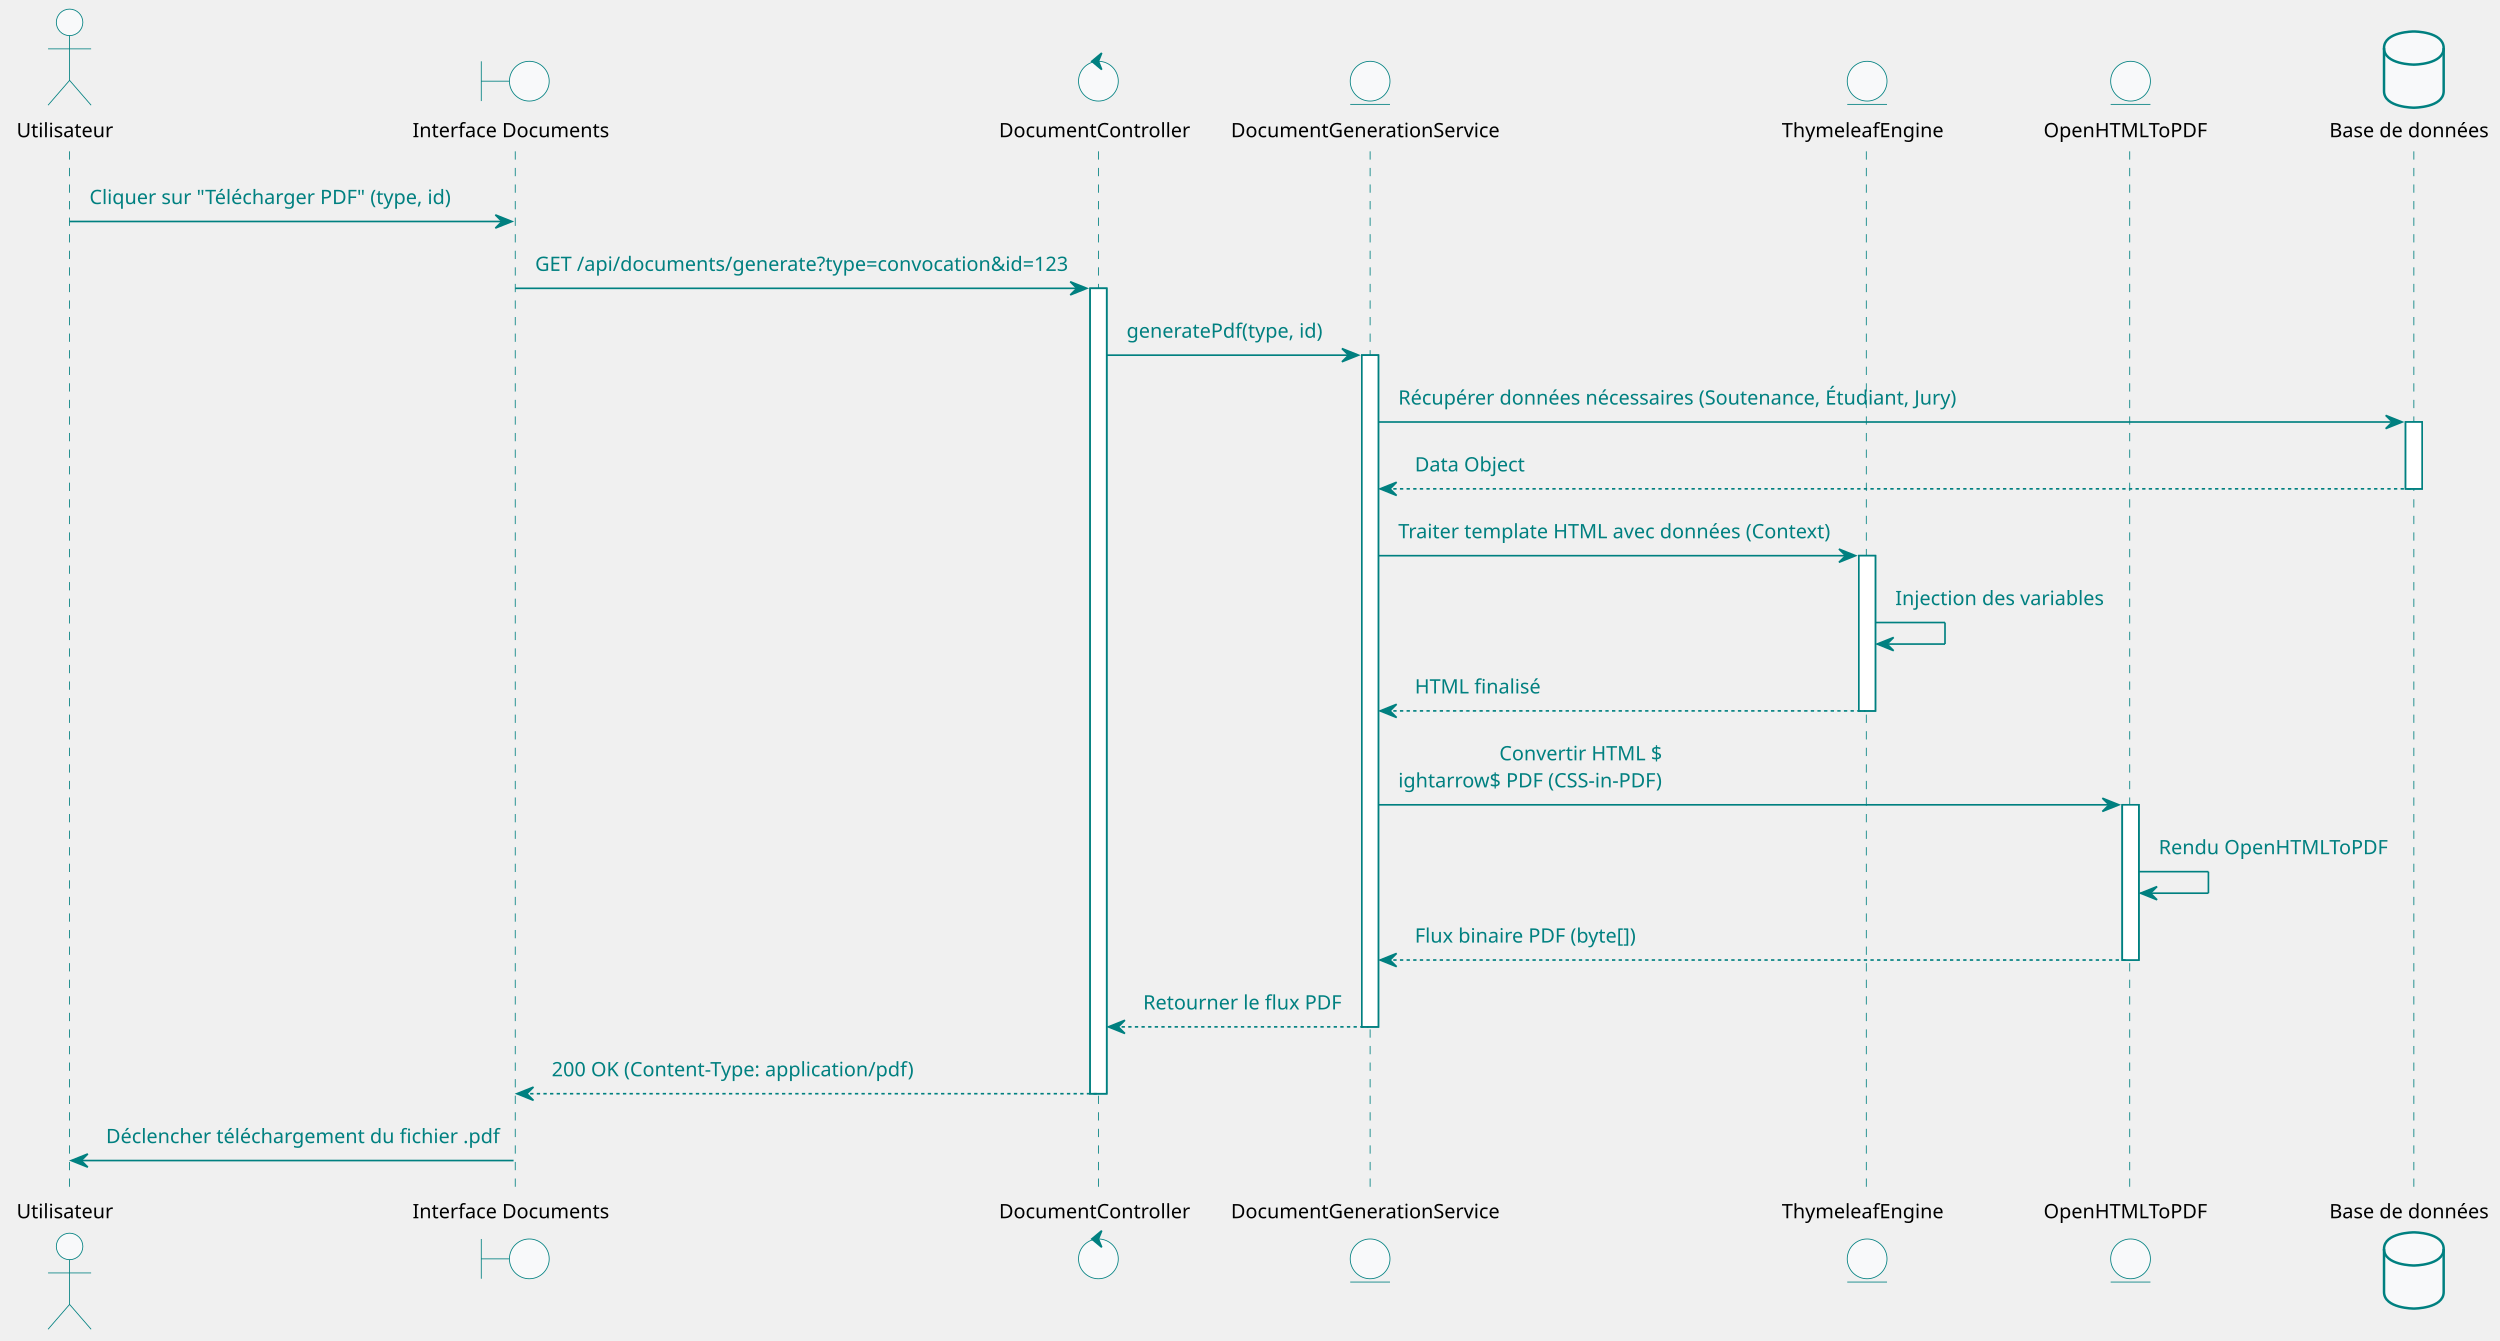
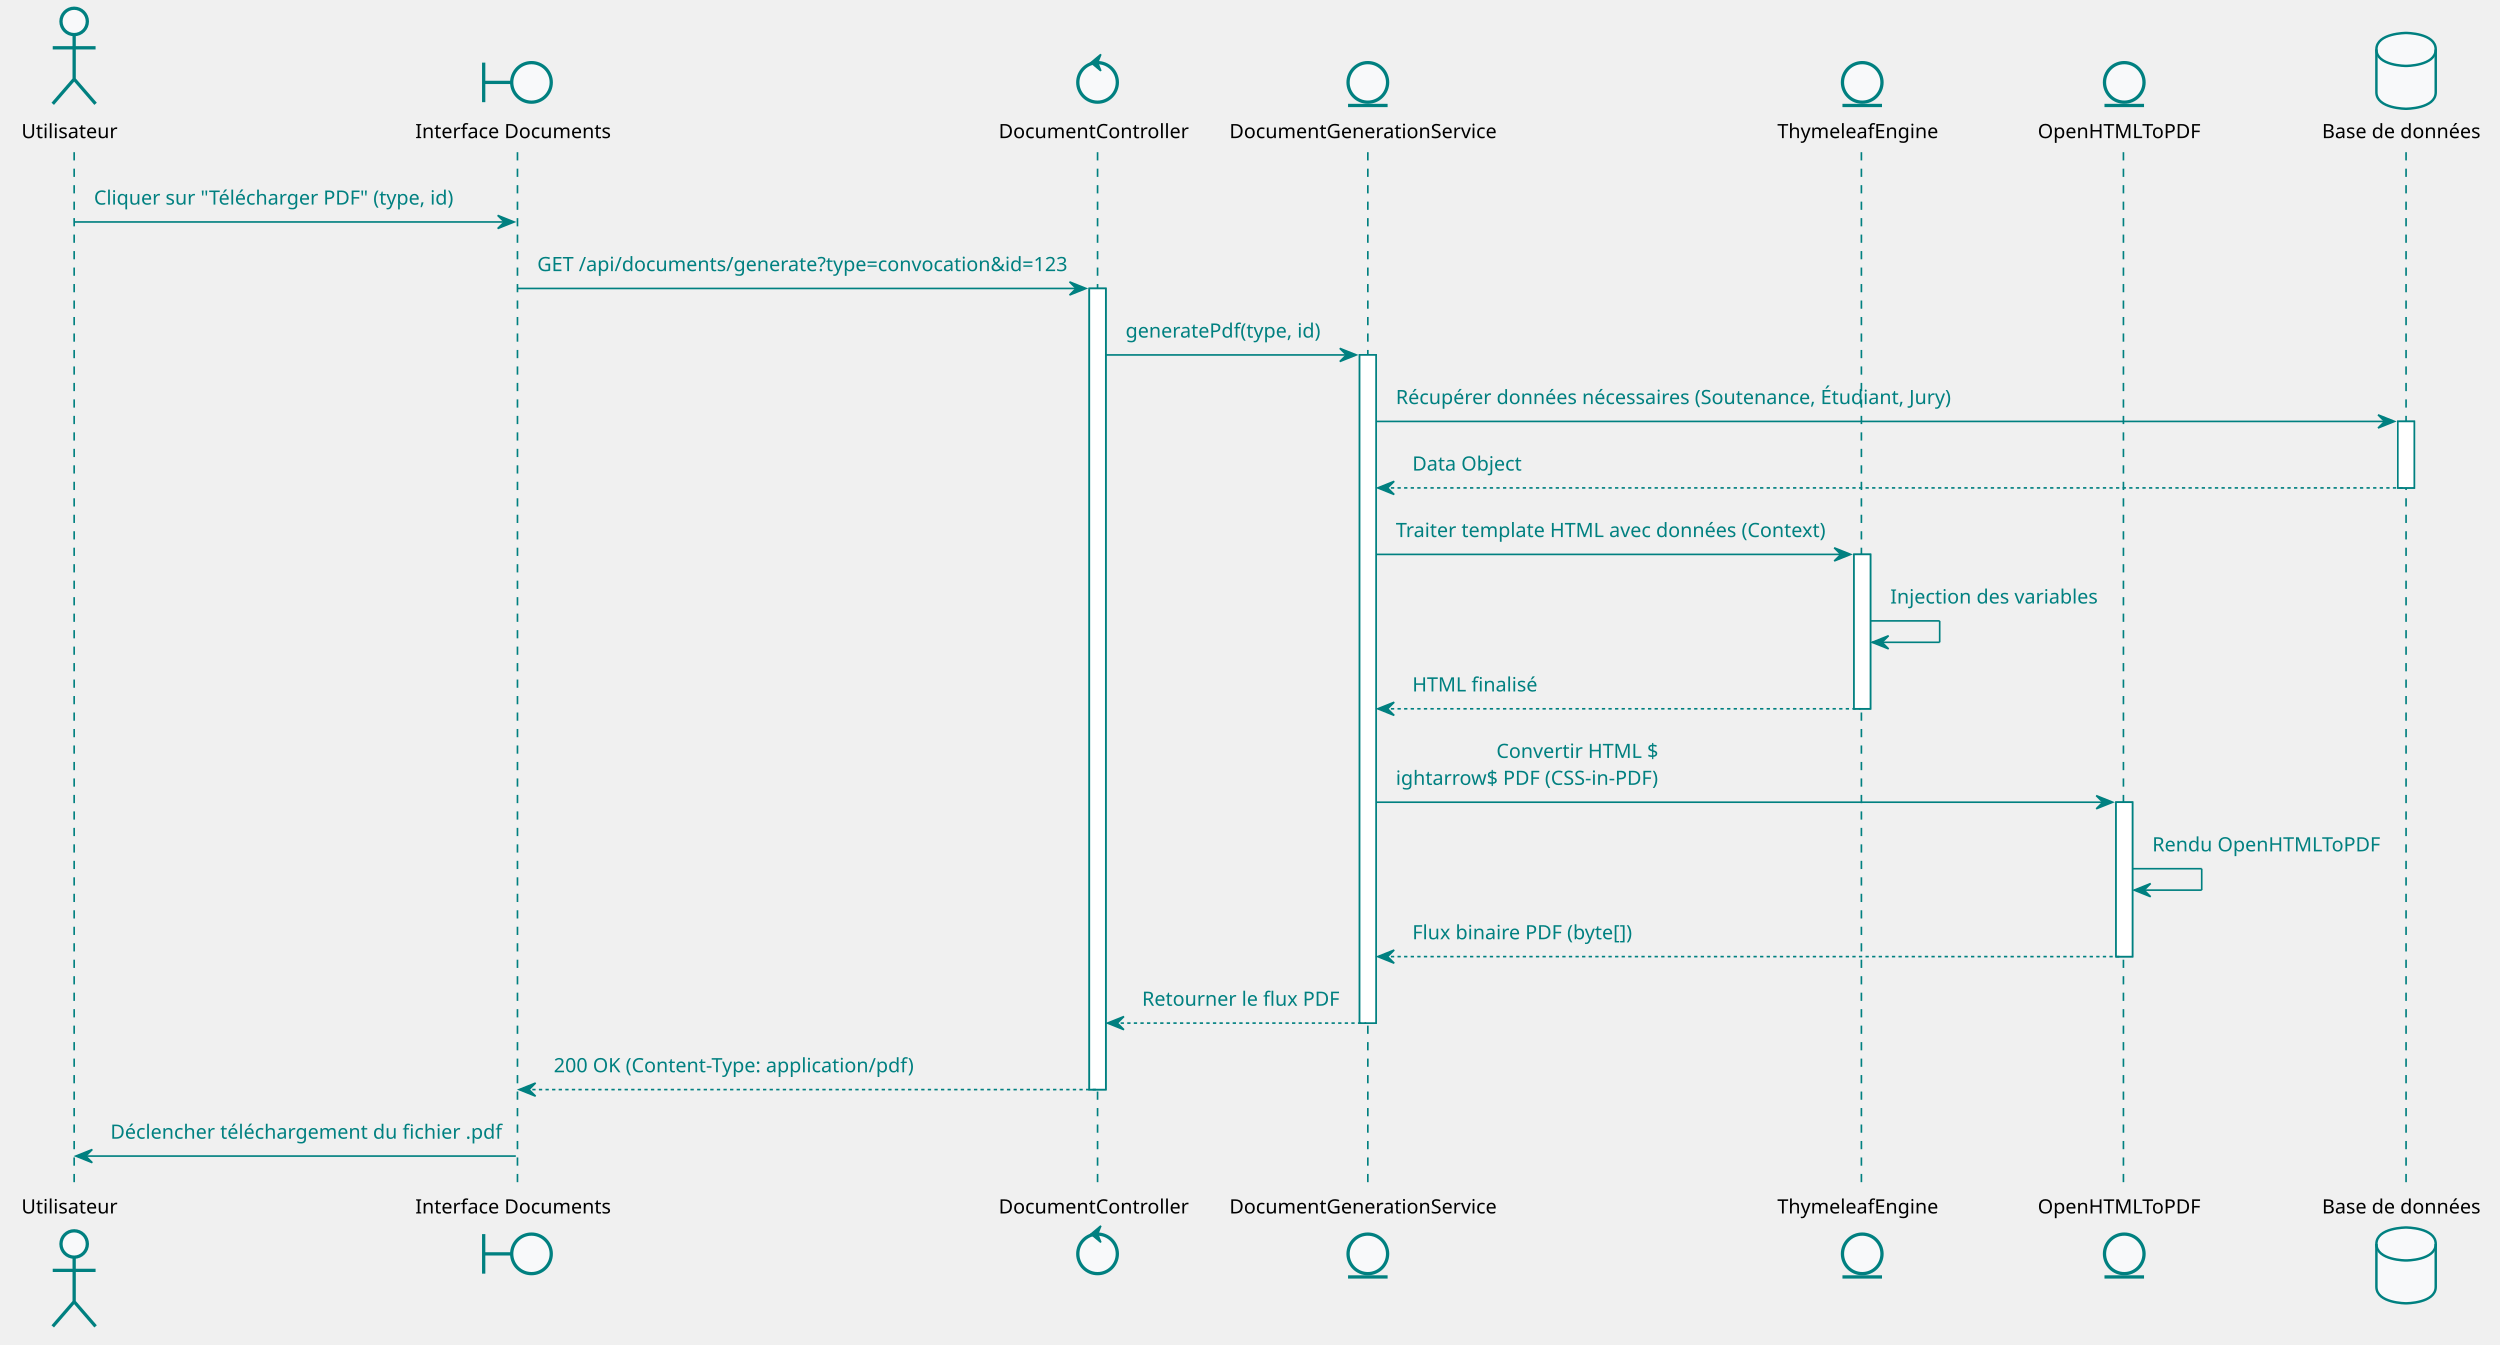
- <svg xmlns="http://www.w3.org/2000/svg" contentStyleType="text/css" height="809px" preserveAspectRatio="none" style="width:1509px;height:809px;background:#FFFFFF;" version="1.1" viewBox="0 0 1509 809" width="1509px" zoomAndPan="magnify">
+ <svg xmlns="http://www.w3.org/2000/svg" contentScriptType="application/ecmascript" contentStyleType="text/css" height="816px" preserveAspectRatio="none" style="width:1517px;height:816px;" version="1.1" viewBox="0 0 1517 816" width="1517px" zoomAndPan="magnify">
  <defs />
  <g>
-     <rect fill="#FFFFFF" height="486.129" style="stroke:#008080;stroke-width:1.0;" width="10" x="658" y="174.032" />
-     <rect fill="#FFFFFF" height="405.441" style="stroke:#008080;stroke-width:1.0;" width="10" x="822" y="214.376" />
-     <rect fill="#FFFFFF" height="93.688" style="stroke:#008080;stroke-width:1.0;" width="10" x="1122" y="335.409" />
-     <rect fill="#FFFFFF" height="93.688" style="stroke:#008080;stroke-width:1.0;" width="10" x="1281" y="485.785" />
-     <rect fill="#FFFFFF" height="40.344" style="stroke:#008080;stroke-width:1.0;" width="10" x="1452" y="254.721" />
-     <line style="stroke:#008080;stroke-width:0.5;stroke-dasharray:5.0,5.0;" x1="42" x2="42" y1="91.344" y2="718.506" />
-     <line style="stroke:#008080;stroke-width:0.5;stroke-dasharray:5.0,5.0;" x1="311" x2="311" y1="91.344" y2="718.506" />
-     <line style="stroke:#008080;stroke-width:0.5;stroke-dasharray:5.0,5.0;" x1="663" x2="663" y1="91.344" y2="718.506" />
-     <line style="stroke:#008080;stroke-width:0.5;stroke-dasharray:5.0,5.0;" x1="827" x2="827" y1="91.344" y2="718.506" />
-     <line style="stroke:#008080;stroke-width:0.5;stroke-dasharray:5.0,5.0;" x1="1126.5" x2="1126.5" y1="91.344" y2="718.506" />
-     <line style="stroke:#008080;stroke-width:0.5;stroke-dasharray:5.0,5.0;" x1="1285.5" x2="1285.5" y1="91.344" y2="718.506" />
-     <line style="stroke:#008080;stroke-width:0.5;stroke-dasharray:5.0,5.0;" x1="1457" x2="1457" y1="91.344" y2="718.506" />
-     <text fill="#000000" font-family="sans-serif" font-size="12" lengthAdjust="spacing" textLength="58" x="10" y="82.828">Utilisateur</text>
-     <ellipse cx="42" cy="13.5" fill="#F8F9FA" rx="8" ry="8" style="stroke:#008080;stroke-width:0.5;" />
-     <path d="M42,21.5 L42,48.5 M29,29.5 L55,29.5 M42,48.5 L29,63.5 M42,48.5 L55,63.5 " fill="none" style="stroke:#008080;stroke-width:0.5;" />
-     <text fill="#000000" font-family="sans-serif" font-size="12" lengthAdjust="spacing" textLength="58" x="10" y="735.334">Utilisateur</text>
-     <ellipse cx="42" cy="752.35" fill="#F8F9FA" rx="8" ry="8" style="stroke:#008080;stroke-width:0.5;" />
-     <path d="M42,760.35 L42,787.35 M29,768.35 L55,768.35 M42,787.35 L29,802.35 M42,787.35 L55,802.35 " fill="none" style="stroke:#008080;stroke-width:0.5;" />
-     <text fill="#000000" font-family="sans-serif" font-size="12" lengthAdjust="spacing" textLength="118" x="249" y="82.828">Interface Documents</text>
-     <path d="M290.5,37 L290.5,61 M290.5,49 L307.5,49 " fill="none" style="stroke:#008080;stroke-width:0.5;" />
-     <ellipse cx="319.5" cy="49" fill="#F8F9FA" rx="12" ry="12" style="stroke:#008080;stroke-width:0.5;" />
-     <text fill="#000000" font-family="sans-serif" font-size="12" lengthAdjust="spacing" textLength="118" x="249" y="735.334">Interface Documents</text>
-     <path d="M290.5,747.85 L290.5,771.85 M290.5,759.85 L307.5,759.85 " fill="none" style="stroke:#008080;stroke-width:0.5;" />
-     <ellipse cx="319.5" cy="759.85" fill="#F8F9FA" rx="12" ry="12" style="stroke:#008080;stroke-width:0.5;" />
-     <text fill="#000000" font-family="sans-serif" font-size="12" lengthAdjust="spacing" textLength="114" x="603" y="82.828">DocumentController</text>
-     <ellipse cx="663" cy="49" fill="#F8F9FA" rx="12" ry="12" style="stroke:#008080;stroke-width:0.5;" />
-     <polygon fill="#008080" points="659,37,665,32,663,37,665,42,659,37" style="stroke:#008080;stroke-width:1.0;" />
-     <text fill="#000000" font-family="sans-serif" font-size="12" lengthAdjust="spacing" textLength="114" x="603" y="735.334">DocumentController</text>
-     <ellipse cx="663" cy="759.85" fill="#F8F9FA" rx="12" ry="12" style="stroke:#008080;stroke-width:0.5;" />
-     <polygon fill="#008080" points="659,747.85,665,742.85,663,747.85,665,752.85,659,747.85" style="stroke:#008080;stroke-width:1.0;" />
-     <text fill="#000000" font-family="sans-serif" font-size="12" lengthAdjust="spacing" textLength="162" x="743" y="82.828">DocumentGenerationService</text>
-     <ellipse cx="827" cy="49" fill="#F8F9FA" rx="12" ry="12" style="stroke:#008080;stroke-width:0.5;" />
-     <line style="stroke:#008080;stroke-width:0.5;" x1="815" x2="839" y1="63" y2="63" />
-     <text fill="#000000" font-family="sans-serif" font-size="12" lengthAdjust="spacing" textLength="162" x="743" y="735.334">DocumentGenerationService</text>
-     <ellipse cx="827" cy="759.85" fill="#F8F9FA" rx="12" ry="12" style="stroke:#008080;stroke-width:0.5;" />
-     <line style="stroke:#008080;stroke-width:0.5;" x1="815" x2="839" y1="773.85" y2="773.85" />
-     <text fill="#000000" font-family="sans-serif" font-size="12" lengthAdjust="spacing" textLength="97" x="1075.5" y="82.828">ThymeleafEngine</text>
-     <ellipse cx="1127" cy="49" fill="#F8F9FA" rx="12" ry="12" style="stroke:#008080;stroke-width:0.5;" />
-     <line style="stroke:#008080;stroke-width:0.5;" x1="1115" x2="1139" y1="63" y2="63" />
-     <text fill="#000000" font-family="sans-serif" font-size="12" lengthAdjust="spacing" textLength="97" x="1075.5" y="735.334">ThymeleafEngine</text>
-     <ellipse cx="1127" cy="759.85" fill="#F8F9FA" rx="12" ry="12" style="stroke:#008080;stroke-width:0.5;" />
-     <line style="stroke:#008080;stroke-width:0.5;" x1="1115" x2="1139" y1="773.85" y2="773.85" />
-     <text fill="#000000" font-family="sans-serif" font-size="12" lengthAdjust="spacing" textLength="99" x="1233.5" y="82.828">OpenHTMLToPDF</text>
-     <ellipse cx="1286" cy="49" fill="#F8F9FA" rx="12" ry="12" style="stroke:#008080;stroke-width:0.5;" />
-     <line style="stroke:#008080;stroke-width:0.5;" x1="1274" x2="1298" y1="63" y2="63" />
-     <text fill="#000000" font-family="sans-serif" font-size="12" lengthAdjust="spacing" textLength="99" x="1233.5" y="735.334">OpenHTMLToPDF</text>
-     <ellipse cx="1286" cy="759.85" fill="#F8F9FA" rx="12" ry="12" style="stroke:#008080;stroke-width:0.5;" />
-     <line style="stroke:#008080;stroke-width:0.5;" x1="1274" x2="1298" y1="773.85" y2="773.85" />
-     <text fill="#000000" font-family="sans-serif" font-size="12" lengthAdjust="spacing" textLength="96" x="1406" y="82.828">Base de données</text>
-     <path d="M1439,29 C1439,19 1457,19 1457,19 C1457,19 1475,19 1475,29 L1475,55 C1475,65 1457,65 1457,65 C1457,65 1439,65 1439,55 L1439,29 " fill="#F8F9FA" style="stroke:#008080;stroke-width:1.5;" />
-     <path d="M1439,29 C1439,39 1457,39 1457,39 C1457,39 1475,39 1475,29 " fill="none" style="stroke:#008080;stroke-width:1.5;" />
-     <text fill="#000000" font-family="sans-serif" font-size="12" lengthAdjust="spacing" textLength="96" x="1406" y="735.334">Base de données</text>
-     <path d="M1439,753.85 C1439,743.85 1457,743.85 1457,743.85 C1457,743.85 1475,743.85 1475,753.85 L1475,779.85 C1475,789.85 1457,789.85 1457,789.85 C1457,789.85 1439,789.85 1439,779.85 L1439,753.85 " fill="#F8F9FA" style="stroke:#008080;stroke-width:1.5;" />
-     <path d="M1439,753.85 C1439,763.85 1457,763.85 1457,763.85 C1457,763.85 1475,763.85 1475,753.85 " fill="none" style="stroke:#008080;stroke-width:1.5;" />
-     <rect fill="#FFFFFF" height="486.129" style="stroke:#008080;stroke-width:1.0;" width="10" x="658" y="174.032" />
-     <rect fill="#FFFFFF" height="405.441" style="stroke:#008080;stroke-width:1.0;" width="10" x="822" y="214.376" />
-     <rect fill="#FFFFFF" height="93.688" style="stroke:#008080;stroke-width:1.0;" width="10" x="1122" y="335.409" />
-     <rect fill="#FFFFFF" height="93.688" style="stroke:#008080;stroke-width:1.0;" width="10" x="1281" y="485.785" />
-     <rect fill="#FFFFFF" height="40.344" style="stroke:#008080;stroke-width:1.0;" width="10" x="1452" y="254.721" />
-     <polygon fill="#008080" points="299,129.688,309,133.688,299,137.688,303,133.688" style="stroke:#008080;stroke-width:1.0;" />
-     <line style="stroke:#008080;stroke-width:1.0;" x1="42" x2="305" y1="133.688" y2="133.688" />
-     <text fill="#008080" font-family="sans-serif" font-size="12" lengthAdjust="spacing" textLength="218" x="54" y="123.172">Cliquer sur "Télécharger PDF" (type, id)</text>
-     <polygon fill="#008080" points="646,170.032,656,174.032,646,178.032,650,174.032" style="stroke:#008080;stroke-width:1.0;" />
-     <line style="stroke:#008080;stroke-width:1.0;" x1="311" x2="652" y1="174.032" y2="174.032" />
-     <text fill="#008080" font-family="sans-serif" font-size="12" lengthAdjust="spacing" textLength="318" x="323" y="163.516">GET /api/documents/generate?type=convocation&amp;id=123</text>
-     <polygon fill="#008080" points="810,210.376,820,214.376,810,218.376,814,214.376" style="stroke:#008080;stroke-width:1.0;" />
-     <line style="stroke:#008080;stroke-width:1.0;" x1="668" x2="816" y1="214.376" y2="214.376" />
-     <text fill="#008080" font-family="sans-serif" font-size="12" lengthAdjust="spacing" textLength="117" x="680" y="203.86">generatePdf(type, id)</text>
-     <polygon fill="#008080" points="1440,250.721,1450,254.721,1440,258.721,1444,254.721" style="stroke:#008080;stroke-width:1.0;" />
-     <line style="stroke:#008080;stroke-width:1.0;" x1="832" x2="1446" y1="254.721" y2="254.721" />
-     <text fill="#008080" font-family="sans-serif" font-size="12" lengthAdjust="spacing" textLength="335" x="844" y="244.204">Récupérer données nécessaires (Soutenance, Étudiant, Jury)</text>
-     <polygon fill="#008080" points="843,291.065,833,295.065,843,299.065,839,295.065" style="stroke:#008080;stroke-width:1.0;" />
-     <line style="stroke:#008080;stroke-width:1.0;stroke-dasharray:2.0,2.0;" x1="837" x2="1456" y1="295.065" y2="295.065" />
-     <text fill="#008080" font-family="sans-serif" font-size="12" lengthAdjust="spacing" textLength="66" x="854" y="284.549">Data Object</text>
-     <polygon fill="#008080" points="1110,331.409,1120,335.409,1110,339.409,1114,335.409" style="stroke:#008080;stroke-width:1.0;" />
-     <line style="stroke:#008080;stroke-width:1.0;" x1="832" x2="1116" y1="335.409" y2="335.409" />
-     <text fill="#008080" font-family="sans-serif" font-size="12" lengthAdjust="spacing" textLength="261" x="844" y="324.893">Traiter template HTML avec données (Context)</text>
-     <line style="stroke:#008080;stroke-width:1.0;" x1="1132" x2="1174" y1="375.753" y2="375.753" />
-     <line style="stroke:#008080;stroke-width:1.0;" x1="1174" x2="1174" y1="375.753" y2="388.753" />
-     <line style="stroke:#008080;stroke-width:1.0;" x1="1133" x2="1174" y1="388.753" y2="388.753" />
-     <polygon fill="#008080" points="1143,384.753,1133,388.753,1143,392.753,1139,388.753" style="stroke:#008080;stroke-width:1.0;" />
-     <text fill="#008080" font-family="sans-serif" font-size="12" lengthAdjust="spacing" textLength="125" x="1144" y="365.237">Injection des variables</text>
-     <polygon fill="#008080" points="843,425.097,833,429.097,843,433.097,839,429.097" style="stroke:#008080;stroke-width:1.0;" />
-     <line style="stroke:#008080;stroke-width:1.0;stroke-dasharray:2.0,2.0;" x1="837" x2="1126" y1="429.097" y2="429.097" />
-     <text fill="#008080" font-family="sans-serif" font-size="12" lengthAdjust="spacing" textLength="76" x="854" y="418.581">HTML finalisé</text>
-     <polygon fill="#008080" points="1269,481.785,1279,485.785,1269,489.785,1273,485.785" style="stroke:#008080;stroke-width:1.0;" />
-     <line style="stroke:#008080;stroke-width:1.0;" x1="832" x2="1275" y1="485.785" y2="485.785" />
-     <text fill="#008080" font-family="sans-serif" font-size="12" lengthAdjust="spacing" textLength="98" x="905" y="458.925">Convertir HTML $</text>
-     <text fill="#008080" font-family="sans-serif" font-size="12" lengthAdjust="spacing" textLength="159" x="844" y="475.269">ightarrow$ PDF (CSS-in-PDF)</text>
-     <line style="stroke:#008080;stroke-width:1.0;" x1="1291" x2="1333" y1="526.129" y2="526.129" />
-     <line style="stroke:#008080;stroke-width:1.0;" x1="1333" x2="1333" y1="526.129" y2="539.129" />
-     <line style="stroke:#008080;stroke-width:1.0;" x1="1292" x2="1333" y1="539.129" y2="539.129" />
-     <polygon fill="#008080" points="1302,535.129,1292,539.129,1302,543.129,1298,539.129" style="stroke:#008080;stroke-width:1.0;" />
-     <text fill="#008080" font-family="sans-serif" font-size="12" lengthAdjust="spacing" textLength="137" x="1303" y="515.613">Rendu OpenHTMLToPDF</text>
-     <polygon fill="#008080" points="843,575.473,833,579.473,843,583.473,839,579.473" style="stroke:#008080;stroke-width:1.0;" />
-     <line style="stroke:#008080;stroke-width:1.0;stroke-dasharray:2.0,2.0;" x1="837" x2="1285" y1="579.473" y2="579.473" />
-     <text fill="#008080" font-family="sans-serif" font-size="12" lengthAdjust="spacing" textLength="132" x="854" y="568.957">Flux binaire PDF (byte[])</text>
-     <polygon fill="#008080" points="679,615.818,669,619.818,679,623.818,675,619.818" style="stroke:#008080;stroke-width:1.0;" />
-     <line style="stroke:#008080;stroke-width:1.0;stroke-dasharray:2.0,2.0;" x1="673" x2="826" y1="619.818" y2="619.818" />
-     <text fill="#008080" font-family="sans-serif" font-size="12" lengthAdjust="spacing" textLength="117" x="690" y="609.302">Retourner le flux PDF</text>
-     <polygon fill="#008080" points="322,656.162,312,660.162,322,664.162,318,660.162" style="stroke:#008080;stroke-width:1.0;" />
-     <line style="stroke:#008080;stroke-width:1.0;stroke-dasharray:2.0,2.0;" x1="316" x2="662" y1="660.162" y2="660.162" />
-     <text fill="#008080" font-family="sans-serif" font-size="12" lengthAdjust="spacing" textLength="215" x="333" y="649.646">200 OK (Content-Type: application/pdf)</text>
-     <polygon fill="#008080" points="53,696.506,43,700.506,53,704.506,49,700.506" style="stroke:#008080;stroke-width:1.0;" />
-     <line style="stroke:#008080;stroke-width:1.0;" x1="47" x2="310" y1="700.506" y2="700.506" />
-     <text fill="#008080" font-family="sans-serif" font-size="12" lengthAdjust="spacing" textLength="235" x="64" y="689.99">Déclencher téléchargement du fichier .pdf</text>
+     <rect fill="#FFFFFF" height="486.129" style="stroke: #008080; stroke-width: 1.0;" width="10" x="661" y="175.032" />
+     <rect fill="#FFFFFF" height="405.441" style="stroke: #008080; stroke-width: 1.0;" width="10" x="825" y="215.376" />
+     <rect fill="#FFFFFF" height="93.688" style="stroke: #008080; stroke-width: 1.0;" width="10" x="1125" y="336.409" />
+     <rect fill="#FFFFFF" height="93.688" style="stroke: #008080; stroke-width: 1.0;" width="10" x="1284" y="486.785" />
+     <rect fill="#FFFFFF" height="40.344" style="stroke: #008080; stroke-width: 1.0;" width="10" x="1455" y="255.721" />
+     <line style="stroke: #008080; stroke-width: 1.0; stroke-dasharray: 5.0,5.0;" x1="45" x2="45" y1="92.344" y2="719.506" />
+     <line style="stroke: #008080; stroke-width: 1.0; stroke-dasharray: 5.0,5.0;" x1="314" x2="314" y1="92.344" y2="719.506" />
+     <line style="stroke: #008080; stroke-width: 1.0; stroke-dasharray: 5.0,5.0;" x1="666" x2="666" y1="92.344" y2="719.506" />
+     <line style="stroke: #008080; stroke-width: 1.0; stroke-dasharray: 5.0,5.0;" x1="830" x2="830" y1="92.344" y2="719.506" />
+     <line style="stroke: #008080; stroke-width: 1.0; stroke-dasharray: 5.0,5.0;" x1="1129.5" x2="1129.5" y1="92.344" y2="719.506" />
+     <line style="stroke: #008080; stroke-width: 1.0; stroke-dasharray: 5.0,5.0;" x1="1288.5" x2="1288.5" y1="92.344" y2="719.506" />
+     <line style="stroke: #008080; stroke-width: 1.0; stroke-dasharray: 5.0,5.0;" x1="1460" x2="1460" y1="92.344" y2="719.506" />
+     <text fill="#000000" font-family="sans-serif" font-size="12" lengthAdjust="spacingAndGlyphs" textLength="58" x="13" y="83.828">Utilisateur</text>
+     <ellipse cx="45" cy="13" fill="#F8F9FA" rx="8" ry="8" style="stroke: #008080; stroke-width: 2.0;" />
+     <path d="M45,21 L45,48 M32,29 L58,29 M45,48 L32,63 M45,48 L58,63 " fill="none" style="stroke: #008080; stroke-width: 2.0;" />
+     <text fill="#000000" font-family="sans-serif" font-size="12" lengthAdjust="spacingAndGlyphs" textLength="58" x="13" y="736.334">Utilisateur</text>
+     <ellipse cx="45" cy="754.85" fill="#F8F9FA" rx="8" ry="8" style="stroke: #008080; stroke-width: 2.0;" />
+     <path d="M45,762.85 L45,789.85 M32,770.85 L58,770.85 M45,789.85 L32,804.85 M45,789.85 L58,804.85 " fill="none" style="stroke: #008080; stroke-width: 2.0;" />
+     <text fill="#000000" font-family="sans-serif" font-size="12" lengthAdjust="spacingAndGlyphs" textLength="118" x="252" y="83.828">Interface Documents</text>
+     <path d="M293.5,38 L293.5,62 M293.5,50 L310.5,50 " fill="none" style="stroke: #008080; stroke-width: 2.0;" />
+     <ellipse cx="322.5" cy="50" fill="#F8F9FA" rx="12" ry="12" style="stroke: #008080; stroke-width: 2.0;" />
+     <text fill="#000000" font-family="sans-serif" font-size="12" lengthAdjust="spacingAndGlyphs" textLength="118" x="252" y="736.334">Interface Documents</text>
+     <path d="M293.5,748.85 L293.5,772.85 M293.5,760.85 L310.5,760.85 " fill="none" style="stroke: #008080; stroke-width: 2.0;" />
+     <ellipse cx="322.5" cy="760.85" fill="#F8F9FA" rx="12" ry="12" style="stroke: #008080; stroke-width: 2.0;" />
+     <text fill="#000000" font-family="sans-serif" font-size="12" lengthAdjust="spacingAndGlyphs" textLength="114" x="606" y="83.828">DocumentController</text>
+     <ellipse cx="666" cy="50" fill="#F8F9FA" rx="12" ry="12" style="stroke: #008080; stroke-width: 2.0;" />
+     <polygon fill="#008080" points="662,38,668,33,666,38,668,43,662,38" style="stroke: #008080; stroke-width: 1.0;" />
+     <text fill="#000000" font-family="sans-serif" font-size="12" lengthAdjust="spacingAndGlyphs" textLength="114" x="606" y="736.334">DocumentController</text>
+     <ellipse cx="666" cy="760.85" fill="#F8F9FA" rx="12" ry="12" style="stroke: #008080; stroke-width: 2.0;" />
+     <polygon fill="#008080" points="662,748.85,668,743.85,666,748.85,668,753.85,662,748.85" style="stroke: #008080; stroke-width: 1.0;" />
+     <text fill="#000000" font-family="sans-serif" font-size="12" lengthAdjust="spacingAndGlyphs" textLength="162" x="746" y="83.828">DocumentGenerationService</text>
+     <ellipse cx="830" cy="50" fill="#F8F9FA" rx="12" ry="12" style="stroke: #008080; stroke-width: 2.0;" />
+     <line style="stroke: #008080; stroke-width: 2.0;" x1="818" x2="842" y1="64" y2="64" />
+     <text fill="#000000" font-family="sans-serif" font-size="12" lengthAdjust="spacingAndGlyphs" textLength="162" x="746" y="736.334">DocumentGenerationService</text>
+     <ellipse cx="830" cy="760.85" fill="#F8F9FA" rx="12" ry="12" style="stroke: #008080; stroke-width: 2.0;" />
+     <line style="stroke: #008080; stroke-width: 2.0;" x1="818" x2="842" y1="774.85" y2="774.85" />
+     <text fill="#000000" font-family="sans-serif" font-size="12" lengthAdjust="spacingAndGlyphs" textLength="97" x="1078.5" y="83.828">ThymeleafEngine</text>
+     <ellipse cx="1130" cy="50" fill="#F8F9FA" rx="12" ry="12" style="stroke: #008080; stroke-width: 2.0;" />
+     <line style="stroke: #008080; stroke-width: 2.0;" x1="1118" x2="1142" y1="64" y2="64" />
+     <text fill="#000000" font-family="sans-serif" font-size="12" lengthAdjust="spacingAndGlyphs" textLength="97" x="1078.5" y="736.334">ThymeleafEngine</text>
+     <ellipse cx="1130" cy="760.85" fill="#F8F9FA" rx="12" ry="12" style="stroke: #008080; stroke-width: 2.0;" />
+     <line style="stroke: #008080; stroke-width: 2.0;" x1="1118" x2="1142" y1="774.85" y2="774.85" />
+     <text fill="#000000" font-family="sans-serif" font-size="12" lengthAdjust="spacingAndGlyphs" textLength="99" x="1236.5" y="83.828">OpenHTMLToPDF</text>
+     <ellipse cx="1289" cy="50" fill="#F8F9FA" rx="12" ry="12" style="stroke: #008080; stroke-width: 2.0;" />
+     <line style="stroke: #008080; stroke-width: 2.0;" x1="1277" x2="1301" y1="64" y2="64" />
+     <text fill="#000000" font-family="sans-serif" font-size="12" lengthAdjust="spacingAndGlyphs" textLength="99" x="1236.5" y="736.334">OpenHTMLToPDF</text>
+     <ellipse cx="1289" cy="760.85" fill="#F8F9FA" rx="12" ry="12" style="stroke: #008080; stroke-width: 2.0;" />
+     <line style="stroke: #008080; stroke-width: 2.0;" x1="1277" x2="1301" y1="774.85" y2="774.85" />
+     <text fill="#000000" font-family="sans-serif" font-size="12" lengthAdjust="spacingAndGlyphs" textLength="96" x="1409" y="83.828">Base de données</text>
+     <path d="M1442,30 C1442,20 1460,20 1460,20 C1460,20 1478,20 1478,30 L1478,56 C1478,66 1460,66 1460,66 C1460,66 1442,66 1442,56 L1442,30 " fill="#F8F9FA" style="stroke: #008080; stroke-width: 1.5;" />
+     <path d="M1442,30 C1442,40 1460,40 1460,40 C1460,40 1478,40 1478,30 " fill="none" style="stroke: #008080; stroke-width: 1.5;" />
+     <text fill="#000000" font-family="sans-serif" font-size="12" lengthAdjust="spacingAndGlyphs" textLength="96" x="1409" y="736.334">Base de données</text>
+     <path d="M1442,754.85 C1442,744.85 1460,744.85 1460,744.85 C1460,744.85 1478,744.85 1478,754.85 L1478,780.85 C1478,790.85 1460,790.85 1460,790.85 C1460,790.85 1442,790.85 1442,780.85 L1442,754.85 " fill="#F8F9FA" style="stroke: #008080; stroke-width: 1.5;" />
+     <path d="M1442,754.85 C1442,764.85 1460,764.85 1460,764.85 C1460,764.85 1478,764.85 1478,754.85 " fill="none" style="stroke: #008080; stroke-width: 1.5;" />
+     <rect fill="#FFFFFF" height="486.129" style="stroke: #008080; stroke-width: 1.0;" width="10" x="661" y="175.032" />
+     <rect fill="#FFFFFF" height="405.441" style="stroke: #008080; stroke-width: 1.0;" width="10" x="825" y="215.376" />
+     <rect fill="#FFFFFF" height="93.688" style="stroke: #008080; stroke-width: 1.0;" width="10" x="1125" y="336.409" />
+     <rect fill="#FFFFFF" height="93.688" style="stroke: #008080; stroke-width: 1.0;" width="10" x="1284" y="486.785" />
+     <rect fill="#FFFFFF" height="40.344" style="stroke: #008080; stroke-width: 1.0;" width="10" x="1455" y="255.721" />
+     <polygon fill="#008080" points="302,130.688,312,134.688,302,138.688,306,134.688" style="stroke: #008080; stroke-width: 1.0;" />
+     <line style="stroke: #008080; stroke-width: 1.0;" x1="45" x2="308" y1="134.688" y2="134.688" />
+     <text fill="#008080" font-family="sans-serif" font-size="12" lengthAdjust="spacingAndGlyphs" textLength="218" x="57" y="124.172">Cliquer sur "Télécharger PDF" (type, id)</text>
+     <polygon fill="#008080" points="649,171.032,659,175.032,649,179.032,653,175.032" style="stroke: #008080; stroke-width: 1.0;" />
+     <line style="stroke: #008080; stroke-width: 1.0;" x1="314" x2="655" y1="175.032" y2="175.032" />
+     <text fill="#008080" font-family="sans-serif" font-size="12" lengthAdjust="spacingAndGlyphs" textLength="318" x="326" y="164.516">GET /api/documents/generate?type=convocation&amp;id=123</text>
+     <polygon fill="#008080" points="813,211.376,823,215.376,813,219.376,817,215.376" style="stroke: #008080; stroke-width: 1.0;" />
+     <line style="stroke: #008080; stroke-width: 1.0;" x1="671" x2="819" y1="215.376" y2="215.376" />
+     <text fill="#008080" font-family="sans-serif" font-size="12" lengthAdjust="spacingAndGlyphs" textLength="117" x="683" y="204.86">generatePdf(type, id)</text>
+     <polygon fill="#008080" points="1443,251.721,1453,255.721,1443,259.721,1447,255.721" style="stroke: #008080; stroke-width: 1.0;" />
+     <line style="stroke: #008080; stroke-width: 1.0;" x1="835" x2="1449" y1="255.721" y2="255.721" />
+     <text fill="#008080" font-family="sans-serif" font-size="12" lengthAdjust="spacingAndGlyphs" textLength="335" x="847" y="245.204">Récupérer données nécessaires (Soutenance, Étudiant, Jury)</text>
+     <polygon fill="#008080" points="846,292.065,836,296.065,846,300.065,842,296.065" style="stroke: #008080; stroke-width: 1.0;" />
+     <line style="stroke: #008080; stroke-width: 1.0; stroke-dasharray: 2.0,2.0;" x1="840" x2="1459" y1="296.065" y2="296.065" />
+     <text fill="#008080" font-family="sans-serif" font-size="12" lengthAdjust="spacingAndGlyphs" textLength="66" x="857" y="285.549">Data Object</text>
+     <polygon fill="#008080" points="1113,332.409,1123,336.409,1113,340.409,1117,336.409" style="stroke: #008080; stroke-width: 1.0;" />
+     <line style="stroke: #008080; stroke-width: 1.0;" x1="835" x2="1119" y1="336.409" y2="336.409" />
+     <text fill="#008080" font-family="sans-serif" font-size="12" lengthAdjust="spacingAndGlyphs" textLength="261" x="847" y="325.893">Traiter template HTML avec données (Context)</text>
+     <line style="stroke: #008080; stroke-width: 1.0;" x1="1135" x2="1177" y1="376.753" y2="376.753" />
+     <line style="stroke: #008080; stroke-width: 1.0;" x1="1177" x2="1177" y1="376.753" y2="389.753" />
+     <line style="stroke: #008080; stroke-width: 1.0;" x1="1136" x2="1177" y1="389.753" y2="389.753" />
+     <polygon fill="#008080" points="1146,385.753,1136,389.753,1146,393.753,1142,389.753" style="stroke: #008080; stroke-width: 1.0;" />
+     <text fill="#008080" font-family="sans-serif" font-size="12" lengthAdjust="spacingAndGlyphs" textLength="125" x="1147" y="366.237">Injection des variables</text>
+     <polygon fill="#008080" points="846,426.097,836,430.097,846,434.097,842,430.097" style="stroke: #008080; stroke-width: 1.0;" />
+     <line style="stroke: #008080; stroke-width: 1.0; stroke-dasharray: 2.0,2.0;" x1="840" x2="1129" y1="430.097" y2="430.097" />
+     <text fill="#008080" font-family="sans-serif" font-size="12" lengthAdjust="spacingAndGlyphs" textLength="76" x="857" y="419.581">HTML finalisé</text>
+     <polygon fill="#008080" points="1272,482.785,1282,486.785,1272,490.785,1276,486.785" style="stroke: #008080; stroke-width: 1.0;" />
+     <line style="stroke: #008080; stroke-width: 1.0;" x1="835" x2="1278" y1="486.785" y2="486.785" />
+     <text fill="#008080" font-family="sans-serif" font-size="12" lengthAdjust="spacingAndGlyphs" textLength="98" x="908" y="459.925">Convertir HTML $</text>
+     <text fill="#008080" font-family="sans-serif" font-size="12" lengthAdjust="spacingAndGlyphs" textLength="159" x="847" y="476.269">ightarrow$ PDF (CSS-in-PDF)</text>
+     <line style="stroke: #008080; stroke-width: 1.0;" x1="1294" x2="1336" y1="527.129" y2="527.129" />
+     <line style="stroke: #008080; stroke-width: 1.0;" x1="1336" x2="1336" y1="527.129" y2="540.129" />
+     <line style="stroke: #008080; stroke-width: 1.0;" x1="1295" x2="1336" y1="540.129" y2="540.129" />
+     <polygon fill="#008080" points="1305,536.129,1295,540.129,1305,544.129,1301,540.129" style="stroke: #008080; stroke-width: 1.0;" />
+     <text fill="#008080" font-family="sans-serif" font-size="12" lengthAdjust="spacingAndGlyphs" textLength="137" x="1306" y="516.613">Rendu OpenHTMLToPDF</text>
+     <polygon fill="#008080" points="846,576.473,836,580.473,846,584.473,842,580.473" style="stroke: #008080; stroke-width: 1.0;" />
+     <line style="stroke: #008080; stroke-width: 1.0; stroke-dasharray: 2.0,2.0;" x1="840" x2="1288" y1="580.473" y2="580.473" />
+     <text fill="#008080" font-family="sans-serif" font-size="12" lengthAdjust="spacingAndGlyphs" textLength="132" x="857" y="569.957">Flux binaire PDF (byte[])</text>
+     <polygon fill="#008080" points="682,616.818,672,620.818,682,624.818,678,620.818" style="stroke: #008080; stroke-width: 1.0;" />
+     <line style="stroke: #008080; stroke-width: 1.0; stroke-dasharray: 2.0,2.0;" x1="676" x2="829" y1="620.818" y2="620.818" />
+     <text fill="#008080" font-family="sans-serif" font-size="12" lengthAdjust="spacingAndGlyphs" textLength="117" x="693" y="610.302">Retourner le flux PDF</text>
+     <polygon fill="#008080" points="325,657.162,315,661.162,325,665.162,321,661.162" style="stroke: #008080; stroke-width: 1.0;" />
+     <line style="stroke: #008080; stroke-width: 1.0; stroke-dasharray: 2.0,2.0;" x1="319" x2="665" y1="661.162" y2="661.162" />
+     <text fill="#008080" font-family="sans-serif" font-size="12" lengthAdjust="spacingAndGlyphs" textLength="215" x="336" y="650.646">200 OK (Content-Type: application/pdf)</text>
+     <polygon fill="#008080" points="56,697.506,46,701.506,56,705.506,52,701.506" style="stroke: #008080; stroke-width: 1.0;" />
+     <line style="stroke: #008080; stroke-width: 1.0;" x1="50" x2="313" y1="701.506" y2="701.506" />
+     <text fill="#008080" font-family="sans-serif" font-size="12" lengthAdjust="spacingAndGlyphs" textLength="235" x="67" y="690.99">Déclencher téléchargement du fichier .pdf</text>
  </g>
</svg>
